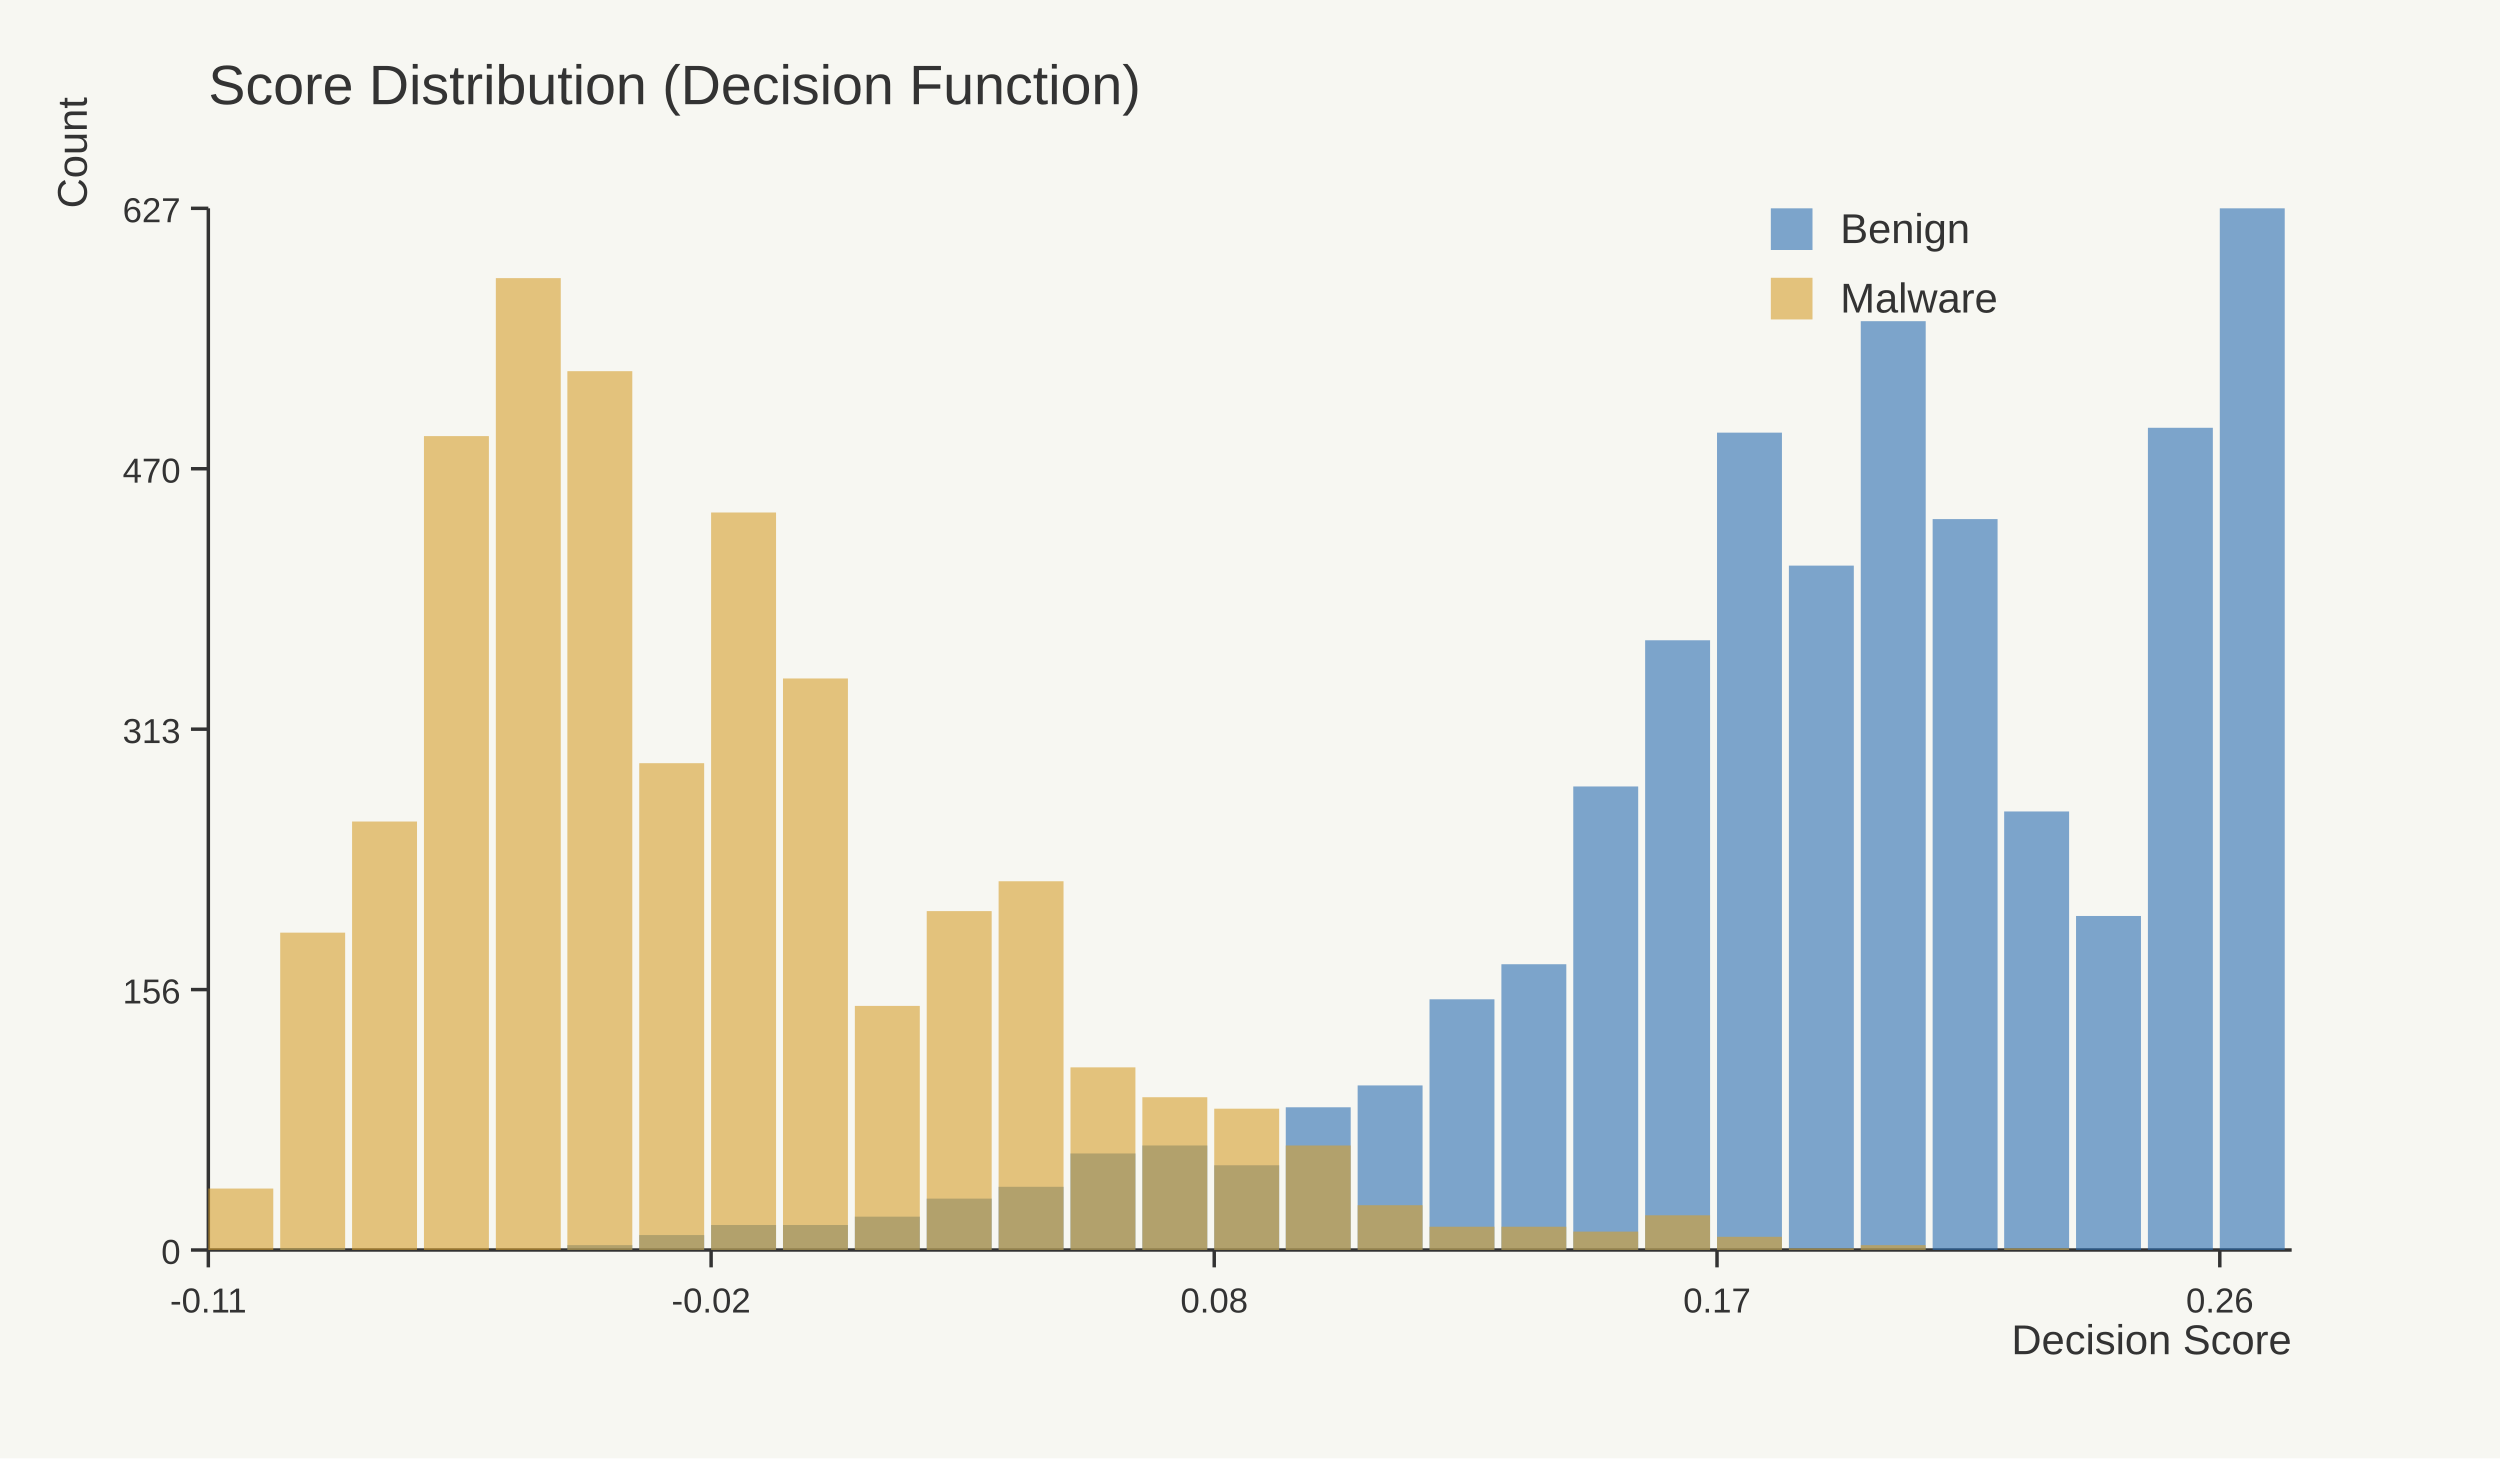
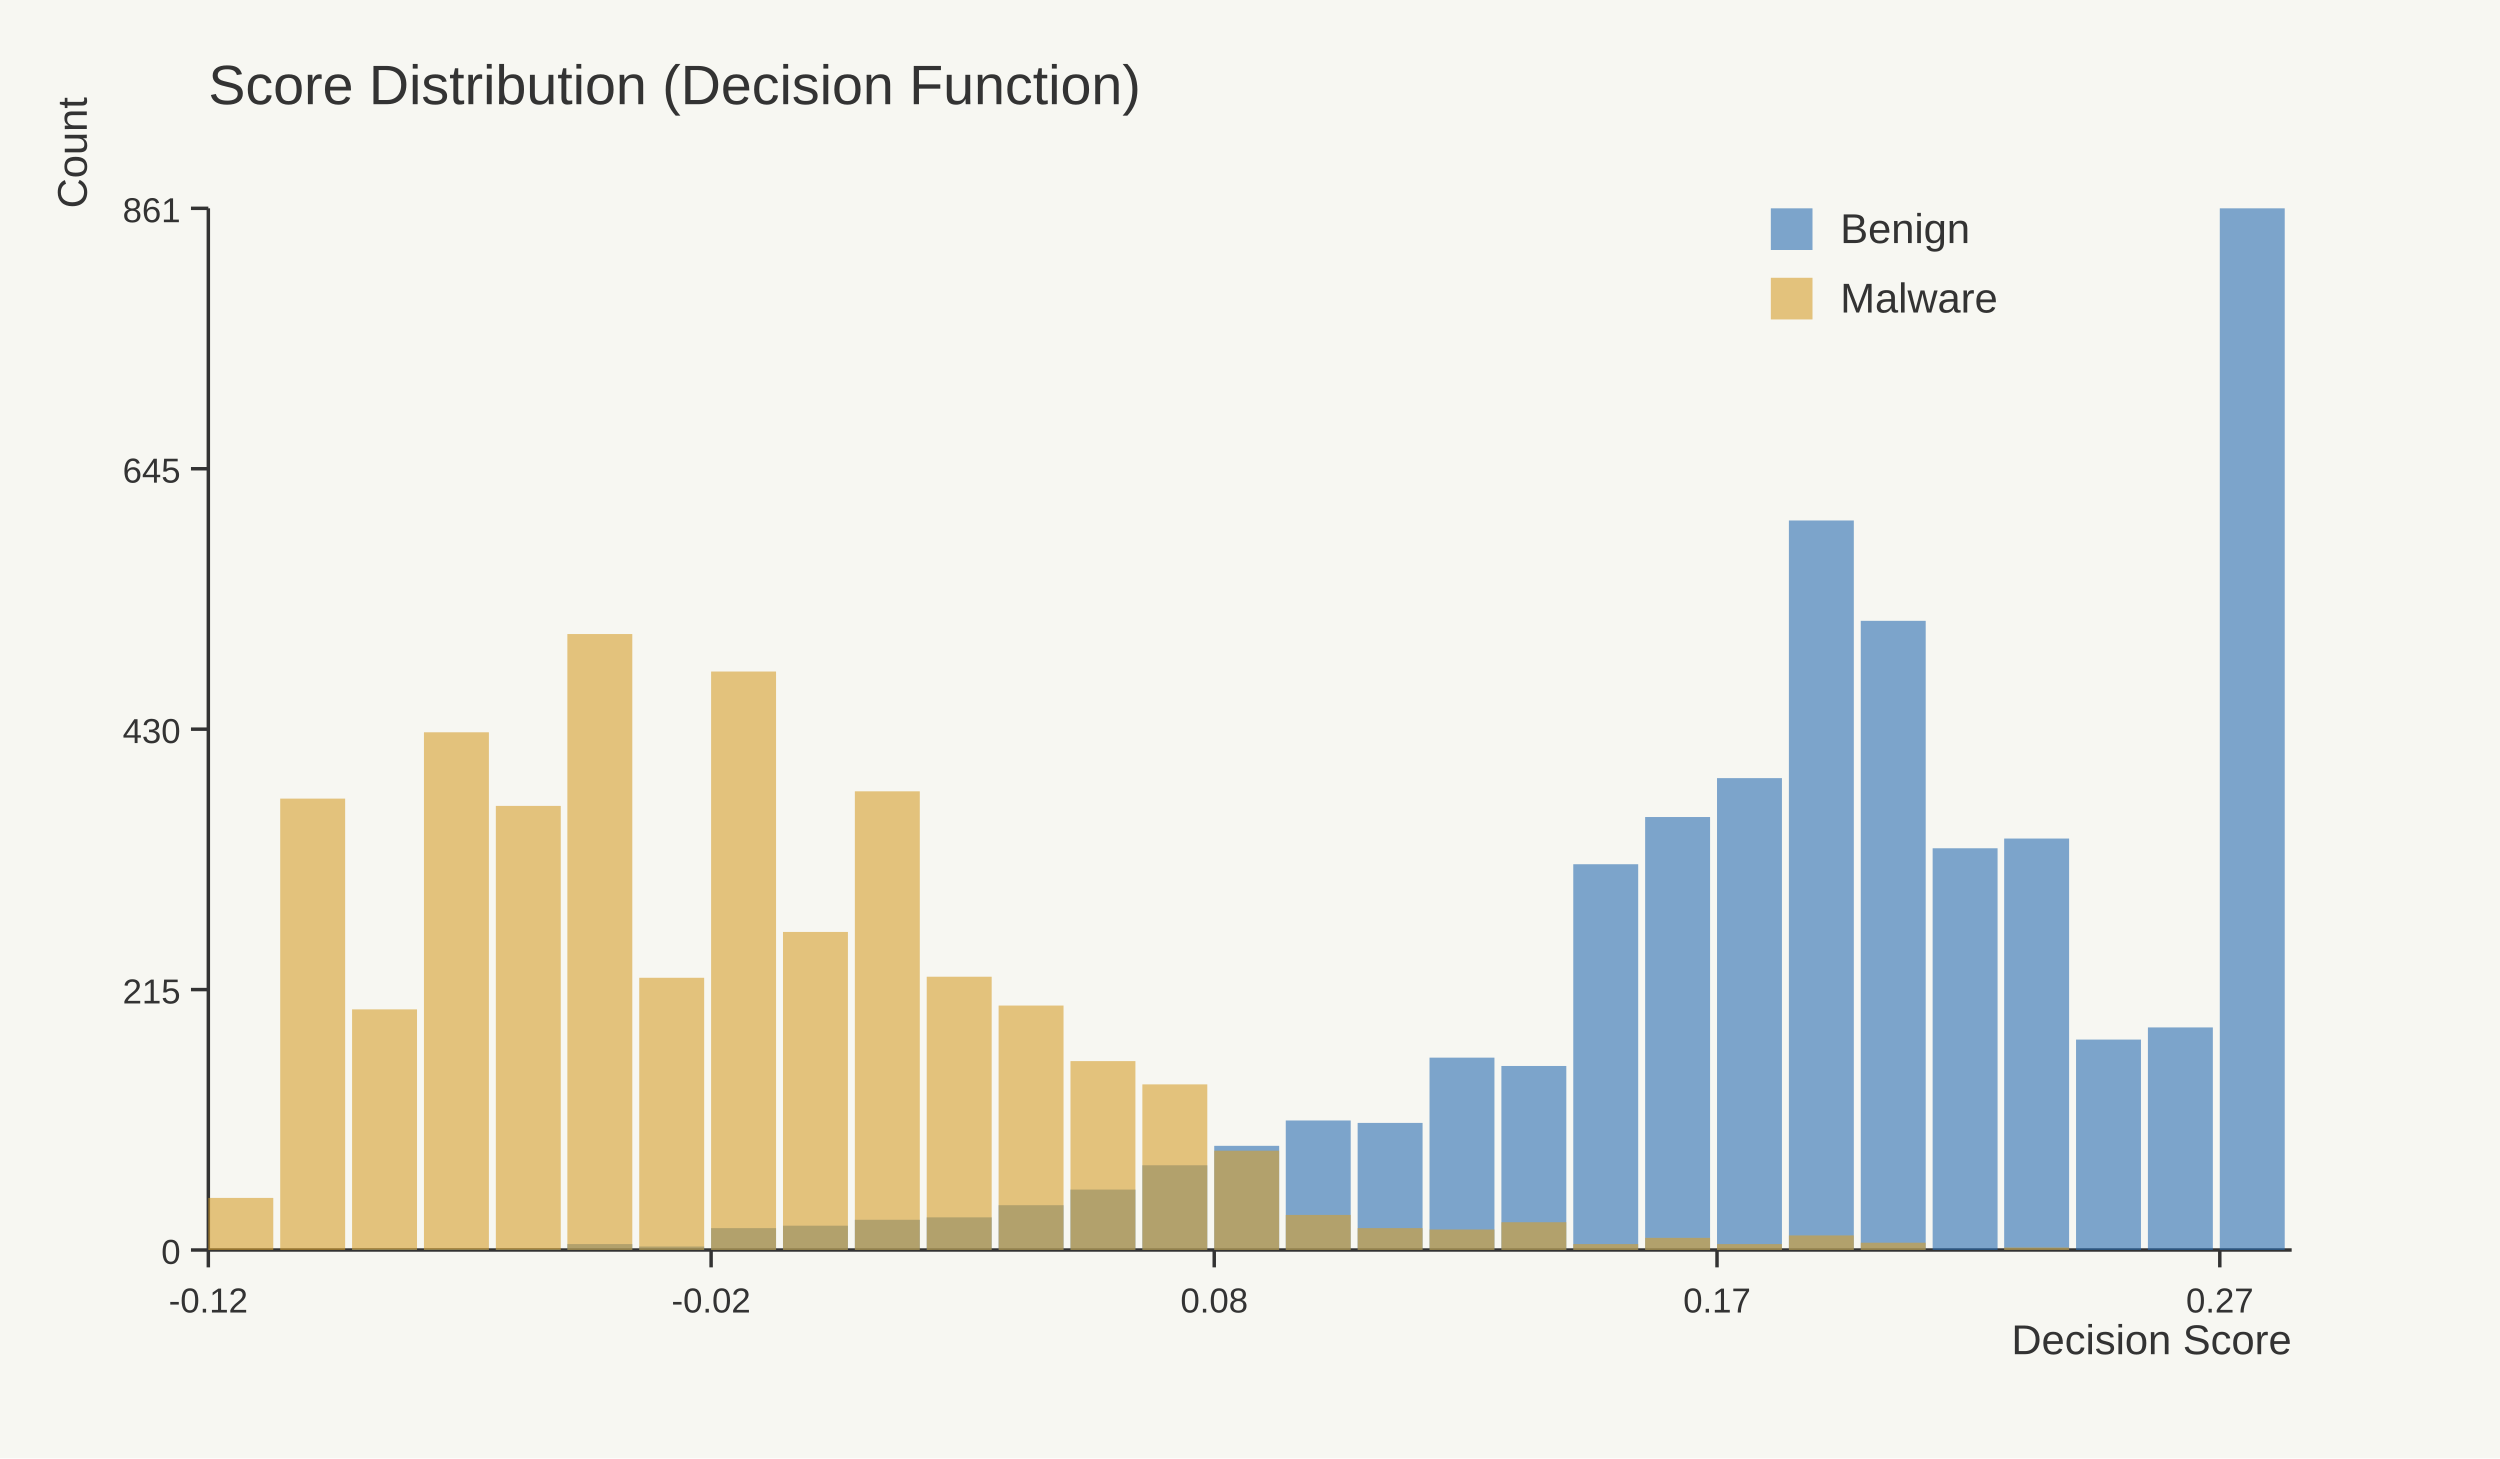
<svg xmlns="http://www.w3.org/2000/svg" width="720" height="420" viewBox="0 0 720 420">
  <rect width="100%" height="100%" fill="#f7f7f2" />
  <text x="60" y="30" font-family="Arial" font-size="16" fill="#333">Score Distribution (Decision Function)</text>
  <line x1="60" y1="360" x2="660" y2="360" stroke="#333" stroke-width="1" />
  <line x1="60" y1="360" x2="60" y2="60" stroke="#333" stroke-width="1" />
  <line x1="60.0" y1="360" x2="60.0" y2="365" stroke="#333" stroke-width="1" />
-   <text x="60.0" y="378" font-family="Arial" font-size="10" text-anchor="middle" fill="#333">-0.11</text>
+   <text x="60.0" y="378" font-family="Arial" font-size="10" text-anchor="middle" fill="#333">-0.12</text>
  <line x1="204.8" y1="360" x2="204.8" y2="365" stroke="#333" stroke-width="1" />
  <text x="204.8" y="378" font-family="Arial" font-size="10" text-anchor="middle" fill="#333">-0.02</text>
  <line x1="349.7" y1="360" x2="349.7" y2="365" stroke="#333" stroke-width="1" />
  <text x="349.7" y="378" font-family="Arial" font-size="10" text-anchor="middle" fill="#333">0.08</text>
  <line x1="494.5" y1="360" x2="494.5" y2="365" stroke="#333" stroke-width="1" />
  <text x="494.5" y="378" font-family="Arial" font-size="10" text-anchor="middle" fill="#333">0.17</text>
  <line x1="639.3" y1="360" x2="639.3" y2="365" stroke="#333" stroke-width="1" />
-   <text x="639.3" y="378" font-family="Arial" font-size="10" text-anchor="middle" fill="#333">0.26</text>
+   <text x="639.3" y="378" font-family="Arial" font-size="10" text-anchor="middle" fill="#333">0.27</text>
  <line x1="60" y1="360.0" x2="55" y2="360.0" stroke="#333" stroke-width="1" />
  <text x="52" y="364.0" font-family="Arial" font-size="10" text-anchor="end" fill="#333">0</text>
  <line x1="60" y1="285.0" x2="55" y2="285.0" stroke="#333" stroke-width="1" />
-   <text x="52" y="289.0" font-family="Arial" font-size="10" text-anchor="end" fill="#333">156</text>
+   <text x="52" y="289.0" font-family="Arial" font-size="10" text-anchor="end" fill="#333">215</text>
  <line x1="60" y1="210.0" x2="55" y2="210.0" stroke="#333" stroke-width="1" />
-   <text x="52" y="214.0" font-family="Arial" font-size="10" text-anchor="end" fill="#333">313</text>
+   <text x="52" y="214.0" font-family="Arial" font-size="10" text-anchor="end" fill="#333">430</text>
  <line x1="60" y1="135.0" x2="55" y2="135.0" stroke="#333" stroke-width="1" />
-   <text x="52" y="139.0" font-family="Arial" font-size="10" text-anchor="end" fill="#333">470</text>
+   <text x="52" y="139.0" font-family="Arial" font-size="10" text-anchor="end" fill="#333">645</text>
  <line x1="60" y1="60.0" x2="55" y2="60.0" stroke="#333" stroke-width="1" />
-   <text x="52" y="64.0" font-family="Arial" font-size="10" text-anchor="end" fill="#333">627</text>
+   <text x="52" y="64.0" font-family="Arial" font-size="10" text-anchor="end" fill="#333">861</text>
  <rect x="60.0" y="360.0" width="18.7" height="0.0" fill="#2b6cb0" fill-opacity="0.6" />
-   <rect x="60.0" y="342.3" width="18.7" height="17.7" fill="#d69e2e" fill-opacity="0.6" />
-   <rect x="80.7" y="359.5" width="18.7" height="0.5" fill="#2b6cb0" fill-opacity="0.6" />
-   <rect x="80.7" y="268.6" width="18.7" height="91.4" fill="#d69e2e" fill-opacity="0.6" />
-   <rect x="101.4" y="360.0" width="18.7" height="0.0" fill="#2b6cb0" fill-opacity="0.6" />
-   <rect x="101.4" y="236.6" width="18.7" height="123.4" fill="#d69e2e" fill-opacity="0.6" />
-   <rect x="122.1" y="360.0" width="18.7" height="0.0" fill="#2b6cb0" fill-opacity="0.6" />
-   <rect x="122.1" y="125.6" width="18.7" height="234.4" fill="#d69e2e" fill-opacity="0.6" />
-   <rect x="142.8" y="360.0" width="18.7" height="0.0" fill="#2b6cb0" fill-opacity="0.6" />
-   <rect x="142.8" y="80.1" width="18.7" height="279.9" fill="#d69e2e" fill-opacity="0.6" />
-   <rect x="163.4" y="358.6" width="18.7" height="1.4" fill="#2b6cb0" fill-opacity="0.6" />
-   <rect x="163.4" y="106.9" width="18.7" height="253.1" fill="#d69e2e" fill-opacity="0.6" />
-   <rect x="184.1" y="355.7" width="18.7" height="4.3" fill="#2b6cb0" fill-opacity="0.6" />
-   <rect x="184.1" y="219.8" width="18.7" height="140.2" fill="#d69e2e" fill-opacity="0.6" />
-   <rect x="204.8" y="352.8" width="18.7" height="7.2" fill="#2b6cb0" fill-opacity="0.6" />
-   <rect x="204.8" y="147.6" width="18.7" height="212.4" fill="#d69e2e" fill-opacity="0.6" />
-   <rect x="225.5" y="352.8" width="18.7" height="7.2" fill="#2b6cb0" fill-opacity="0.6" />
-   <rect x="225.5" y="195.4" width="18.7" height="164.6" fill="#d69e2e" fill-opacity="0.6" />
-   <rect x="246.2" y="350.4" width="18.7" height="9.6" fill="#2b6cb0" fill-opacity="0.6" />
-   <rect x="246.2" y="289.7" width="18.7" height="70.3" fill="#d69e2e" fill-opacity="0.6" />
-   <rect x="266.9" y="345.2" width="18.7" height="14.8" fill="#2b6cb0" fill-opacity="0.6" />
-   <rect x="266.9" y="262.4" width="18.7" height="97.6" fill="#d69e2e" fill-opacity="0.6" />
-   <rect x="287.6" y="341.8" width="18.7" height="18.2" fill="#2b6cb0" fill-opacity="0.6" />
-   <rect x="287.6" y="253.8" width="18.7" height="106.2" fill="#d69e2e" fill-opacity="0.6" />
-   <rect x="308.3" y="332.2" width="18.7" height="27.8" fill="#2b6cb0" fill-opacity="0.6" />
-   <rect x="308.3" y="307.4" width="18.7" height="52.6" fill="#d69e2e" fill-opacity="0.6" />
-   <rect x="329.0" y="329.9" width="18.7" height="30.1" fill="#2b6cb0" fill-opacity="0.6" />
-   <rect x="329.0" y="316.0" width="18.7" height="44.0" fill="#d69e2e" fill-opacity="0.6" />
-   <rect x="349.7" y="335.6" width="18.7" height="24.4" fill="#2b6cb0" fill-opacity="0.6" />
-   <rect x="349.7" y="319.3" width="18.7" height="40.7" fill="#d69e2e" fill-opacity="0.6" />
-   <rect x="370.3" y="318.9" width="18.7" height="41.1" fill="#2b6cb0" fill-opacity="0.6" />
-   <rect x="370.3" y="329.9" width="18.7" height="30.1" fill="#d69e2e" fill-opacity="0.6" />
-   <rect x="391.0" y="312.6" width="18.7" height="47.4" fill="#2b6cb0" fill-opacity="0.6" />
-   <rect x="391.0" y="347.1" width="18.7" height="12.9" fill="#d69e2e" fill-opacity="0.6" />
-   <rect x="411.7" y="287.8" width="18.7" height="72.2" fill="#2b6cb0" fill-opacity="0.6" />
-   <rect x="411.7" y="353.3" width="18.7" height="6.7" fill="#d69e2e" fill-opacity="0.6" />
-   <rect x="432.4" y="277.7" width="18.7" height="82.3" fill="#2b6cb0" fill-opacity="0.6" />
-   <rect x="432.4" y="353.3" width="18.7" height="6.7" fill="#d69e2e" fill-opacity="0.6" />
-   <rect x="453.1" y="226.5" width="18.7" height="133.5" fill="#2b6cb0" fill-opacity="0.6" />
-   <rect x="453.1" y="354.7" width="18.7" height="5.3" fill="#d69e2e" fill-opacity="0.6" />
-   <rect x="473.8" y="184.4" width="18.7" height="175.6" fill="#2b6cb0" fill-opacity="0.6" />
-   <rect x="473.8" y="350.0" width="18.7" height="10.0" fill="#d69e2e" fill-opacity="0.6" />
-   <rect x="494.5" y="124.6" width="18.7" height="235.4" fill="#2b6cb0" fill-opacity="0.6" />
-   <rect x="494.5" y="356.2" width="18.7" height="3.8" fill="#d69e2e" fill-opacity="0.6" />
-   <rect x="515.2" y="162.9" width="18.7" height="197.1" fill="#2b6cb0" fill-opacity="0.6" />
-   <rect x="515.2" y="359.5" width="18.7" height="0.5" fill="#d69e2e" fill-opacity="0.6" />
-   <rect x="535.9" y="92.5" width="18.7" height="267.5" fill="#2b6cb0" fill-opacity="0.6" />
-   <rect x="535.9" y="358.6" width="18.7" height="1.4" fill="#d69e2e" fill-opacity="0.6" />
-   <rect x="556.6" y="149.5" width="18.7" height="210.5" fill="#2b6cb0" fill-opacity="0.6" />
+   <rect x="60.0" y="345.0" width="18.7" height="15.0" fill="#d69e2e" fill-opacity="0.6" />
+   <rect x="80.7" y="360.0" width="18.7" height="0.0" fill="#2b6cb0" fill-opacity="0.6" />
+   <rect x="80.7" y="230.0" width="18.7" height="130.0" fill="#d69e2e" fill-opacity="0.6" />
+   <rect x="101.4" y="359.7" width="18.7" height="0.3" fill="#2b6cb0" fill-opacity="0.6" />
+   <rect x="101.4" y="290.7" width="18.7" height="69.3" fill="#d69e2e" fill-opacity="0.6" />
+   <rect x="122.1" y="359.7" width="18.7" height="0.3" fill="#2b6cb0" fill-opacity="0.6" />
+   <rect x="122.1" y="210.9" width="18.7" height="149.1" fill="#d69e2e" fill-opacity="0.6" />
+   <rect x="142.8" y="359.7" width="18.7" height="0.3" fill="#2b6cb0" fill-opacity="0.6" />
+   <rect x="142.8" y="232.1" width="18.7" height="127.9" fill="#d69e2e" fill-opacity="0.6" />
+   <rect x="163.4" y="358.3" width="18.7" height="1.7" fill="#2b6cb0" fill-opacity="0.6" />
+   <rect x="163.4" y="182.6" width="18.7" height="177.4" fill="#d69e2e" fill-opacity="0.6" />
+   <rect x="184.1" y="359.0" width="18.7" height="1.0" fill="#2b6cb0" fill-opacity="0.6" />
+   <rect x="184.1" y="281.6" width="18.7" height="78.4" fill="#d69e2e" fill-opacity="0.6" />
+   <rect x="204.8" y="353.7" width="18.7" height="6.3" fill="#2b6cb0" fill-opacity="0.6" />
+   <rect x="204.8" y="193.4" width="18.7" height="166.6" fill="#d69e2e" fill-opacity="0.6" />
+   <rect x="225.5" y="353.0" width="18.7" height="7.0" fill="#2b6cb0" fill-opacity="0.6" />
+   <rect x="225.5" y="268.4" width="18.7" height="91.6" fill="#d69e2e" fill-opacity="0.6" />
+   <rect x="246.2" y="351.3" width="18.7" height="8.7" fill="#2b6cb0" fill-opacity="0.6" />
+   <rect x="246.2" y="227.9" width="18.7" height="132.1" fill="#d69e2e" fill-opacity="0.6" />
+   <rect x="266.9" y="350.6" width="18.7" height="9.4" fill="#2b6cb0" fill-opacity="0.6" />
+   <rect x="266.9" y="281.3" width="18.7" height="78.7" fill="#d69e2e" fill-opacity="0.6" />
+   <rect x="287.6" y="347.1" width="18.7" height="12.9" fill="#2b6cb0" fill-opacity="0.6" />
+   <rect x="287.6" y="289.6" width="18.7" height="70.4" fill="#d69e2e" fill-opacity="0.6" />
+   <rect x="308.3" y="342.6" width="18.7" height="17.4" fill="#2b6cb0" fill-opacity="0.6" />
+   <rect x="308.3" y="305.6" width="18.7" height="54.4" fill="#d69e2e" fill-opacity="0.6" />
+   <rect x="329.0" y="335.6" width="18.7" height="24.4" fill="#2b6cb0" fill-opacity="0.6" />
+   <rect x="329.0" y="312.3" width="18.7" height="47.7" fill="#d69e2e" fill-opacity="0.6" />
+   <rect x="349.7" y="330.0" width="18.7" height="30.0" fill="#2b6cb0" fill-opacity="0.6" />
+   <rect x="349.7" y="331.4" width="18.7" height="28.6" fill="#d69e2e" fill-opacity="0.6" />
+   <rect x="370.3" y="322.7" width="18.7" height="37.3" fill="#2b6cb0" fill-opacity="0.6" />
+   <rect x="370.3" y="349.9" width="18.7" height="10.1" fill="#d69e2e" fill-opacity="0.6" />
+   <rect x="391.0" y="323.4" width="18.7" height="36.6" fill="#2b6cb0" fill-opacity="0.6" />
+   <rect x="391.0" y="353.7" width="18.7" height="6.3" fill="#d69e2e" fill-opacity="0.6" />
+   <rect x="411.7" y="304.6" width="18.7" height="55.4" fill="#2b6cb0" fill-opacity="0.6" />
+   <rect x="411.7" y="354.1" width="18.7" height="5.9" fill="#d69e2e" fill-opacity="0.6" />
+   <rect x="432.4" y="307.0" width="18.7" height="53.0" fill="#2b6cb0" fill-opacity="0.6" />
+   <rect x="432.4" y="352.0" width="18.7" height="8.0" fill="#d69e2e" fill-opacity="0.6" />
+   <rect x="453.1" y="248.9" width="18.7" height="111.1" fill="#2b6cb0" fill-opacity="0.6" />
+   <rect x="453.1" y="358.3" width="18.7" height="1.7" fill="#d69e2e" fill-opacity="0.6" />
+   <rect x="473.8" y="235.3" width="18.7" height="124.7" fill="#2b6cb0" fill-opacity="0.6" />
+   <rect x="473.8" y="356.5" width="18.7" height="3.5" fill="#d69e2e" fill-opacity="0.6" />
+   <rect x="494.5" y="224.1" width="18.7" height="135.9" fill="#2b6cb0" fill-opacity="0.6" />
+   <rect x="494.5" y="358.3" width="18.7" height="1.7" fill="#d69e2e" fill-opacity="0.6" />
+   <rect x="515.2" y="149.9" width="18.7" height="210.1" fill="#2b6cb0" fill-opacity="0.6" />
+   <rect x="515.2" y="355.8" width="18.7" height="4.2" fill="#d69e2e" fill-opacity="0.6" />
+   <rect x="535.9" y="178.8" width="18.7" height="181.2" fill="#2b6cb0" fill-opacity="0.6" />
+   <rect x="535.9" y="357.9" width="18.7" height="2.1" fill="#d69e2e" fill-opacity="0.6" />
+   <rect x="556.6" y="244.3" width="18.7" height="115.7" fill="#2b6cb0" fill-opacity="0.6" />
  <rect x="556.6" y="360.0" width="18.7" height="0.0" fill="#d69e2e" fill-opacity="0.6" />
-   <rect x="577.2" y="233.7" width="18.7" height="126.3" fill="#2b6cb0" fill-opacity="0.6" />
-   <rect x="577.2" y="359.5" width="18.7" height="0.5" fill="#d69e2e" fill-opacity="0.6" />
-   <rect x="597.9" y="263.8" width="18.7" height="96.2" fill="#2b6cb0" fill-opacity="0.6" />
+   <rect x="577.2" y="241.5" width="18.7" height="118.5" fill="#2b6cb0" fill-opacity="0.6" />
+   <rect x="577.2" y="359.3" width="18.7" height="0.7" fill="#d69e2e" fill-opacity="0.6" />
+   <rect x="597.9" y="299.4" width="18.7" height="60.6" fill="#2b6cb0" fill-opacity="0.6" />
  <rect x="597.9" y="360.0" width="18.7" height="0.0" fill="#d69e2e" fill-opacity="0.6" />
-   <rect x="618.6" y="123.2" width="18.7" height="236.8" fill="#2b6cb0" fill-opacity="0.6" />
+   <rect x="618.6" y="295.9" width="18.7" height="64.1" fill="#2b6cb0" fill-opacity="0.6" />
  <rect x="618.6" y="360.0" width="18.7" height="0.0" fill="#d69e2e" fill-opacity="0.6" />
  <rect x="639.3" y="60.0" width="18.7" height="300.0" fill="#2b6cb0" fill-opacity="0.6" />
  <rect x="639.3" y="360.0" width="18.7" height="0.0" fill="#d69e2e" fill-opacity="0.6" />
  <text x="660" y="390" font-family="Arial" font-size="12" text-anchor="end" fill="#333">Decision Score</text>
  <text x="25" y="60" font-family="Arial" font-size="12" fill="#333" transform="rotate(-90 25,60)">Count</text>
  <rect x="510" y="60" width="12" height="12" fill="#2b6cb0" fill-opacity="0.6" />
  <text x="530" y="70" font-family="Arial" font-size="12" fill="#333">Benign</text>
  <rect x="510" y="80" width="12" height="12" fill="#d69e2e" fill-opacity="0.6" />
  <text x="530" y="90" font-family="Arial" font-size="12" fill="#333">Malware</text>
</svg>
